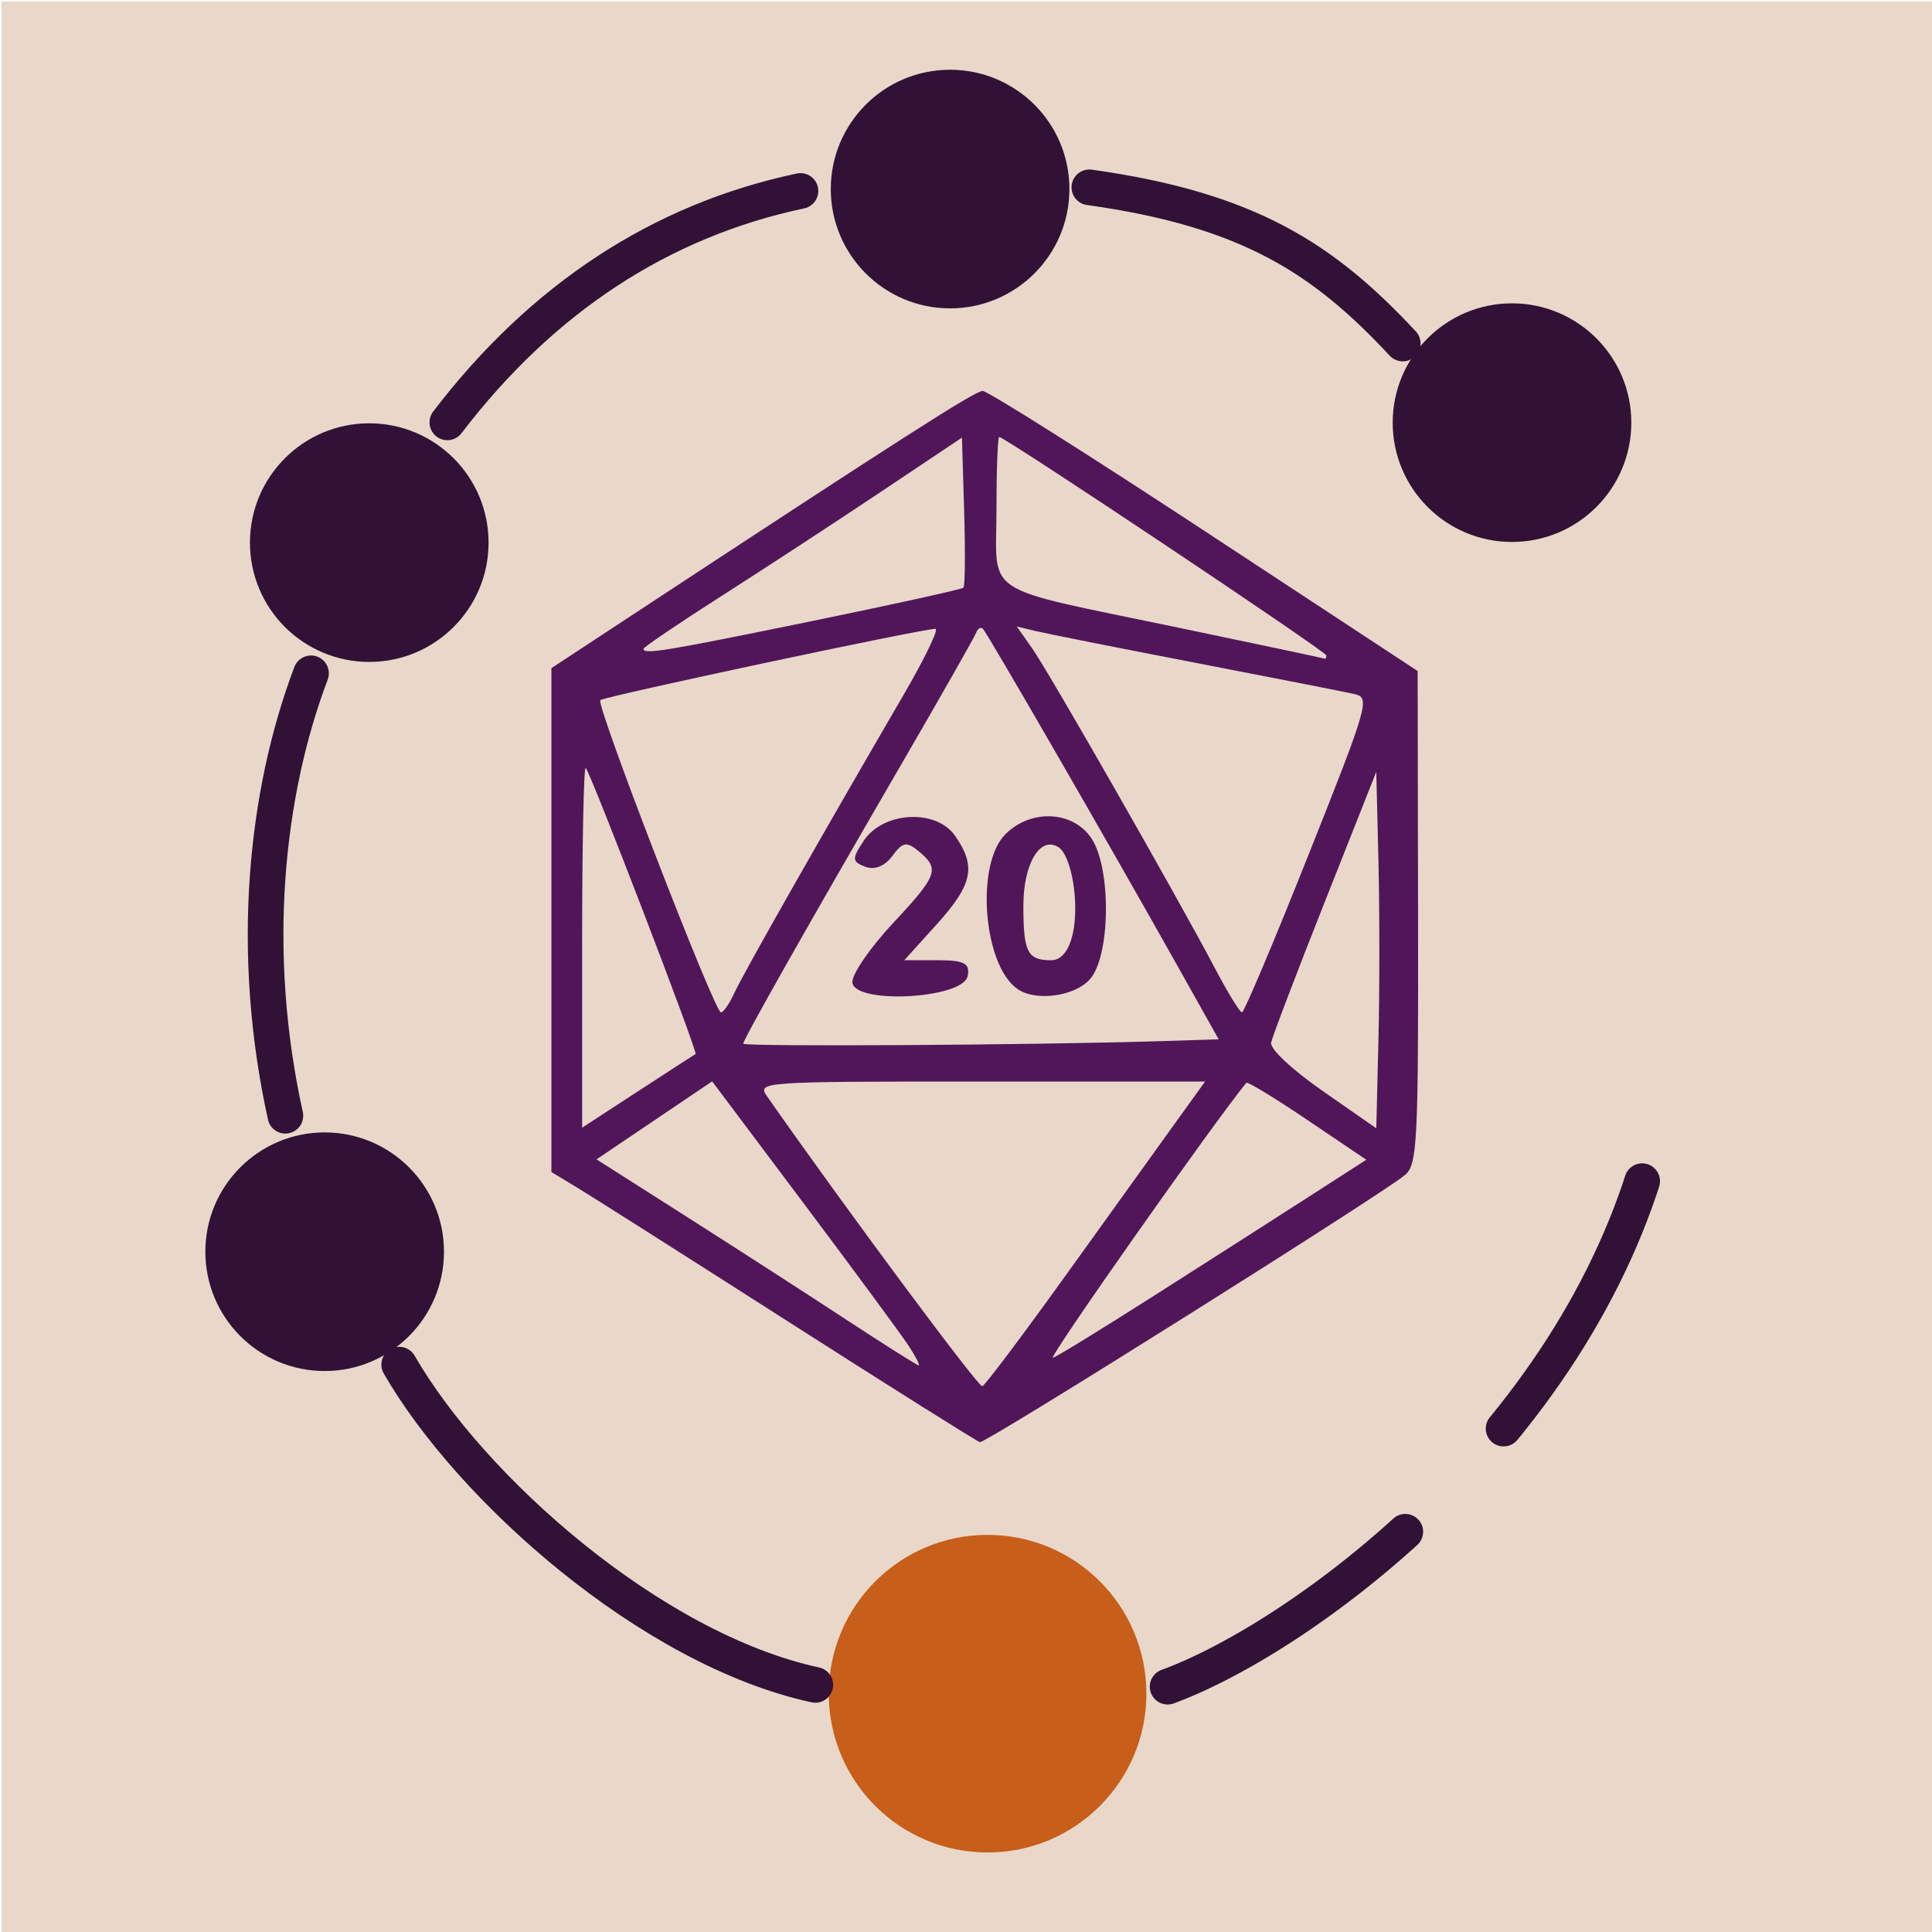
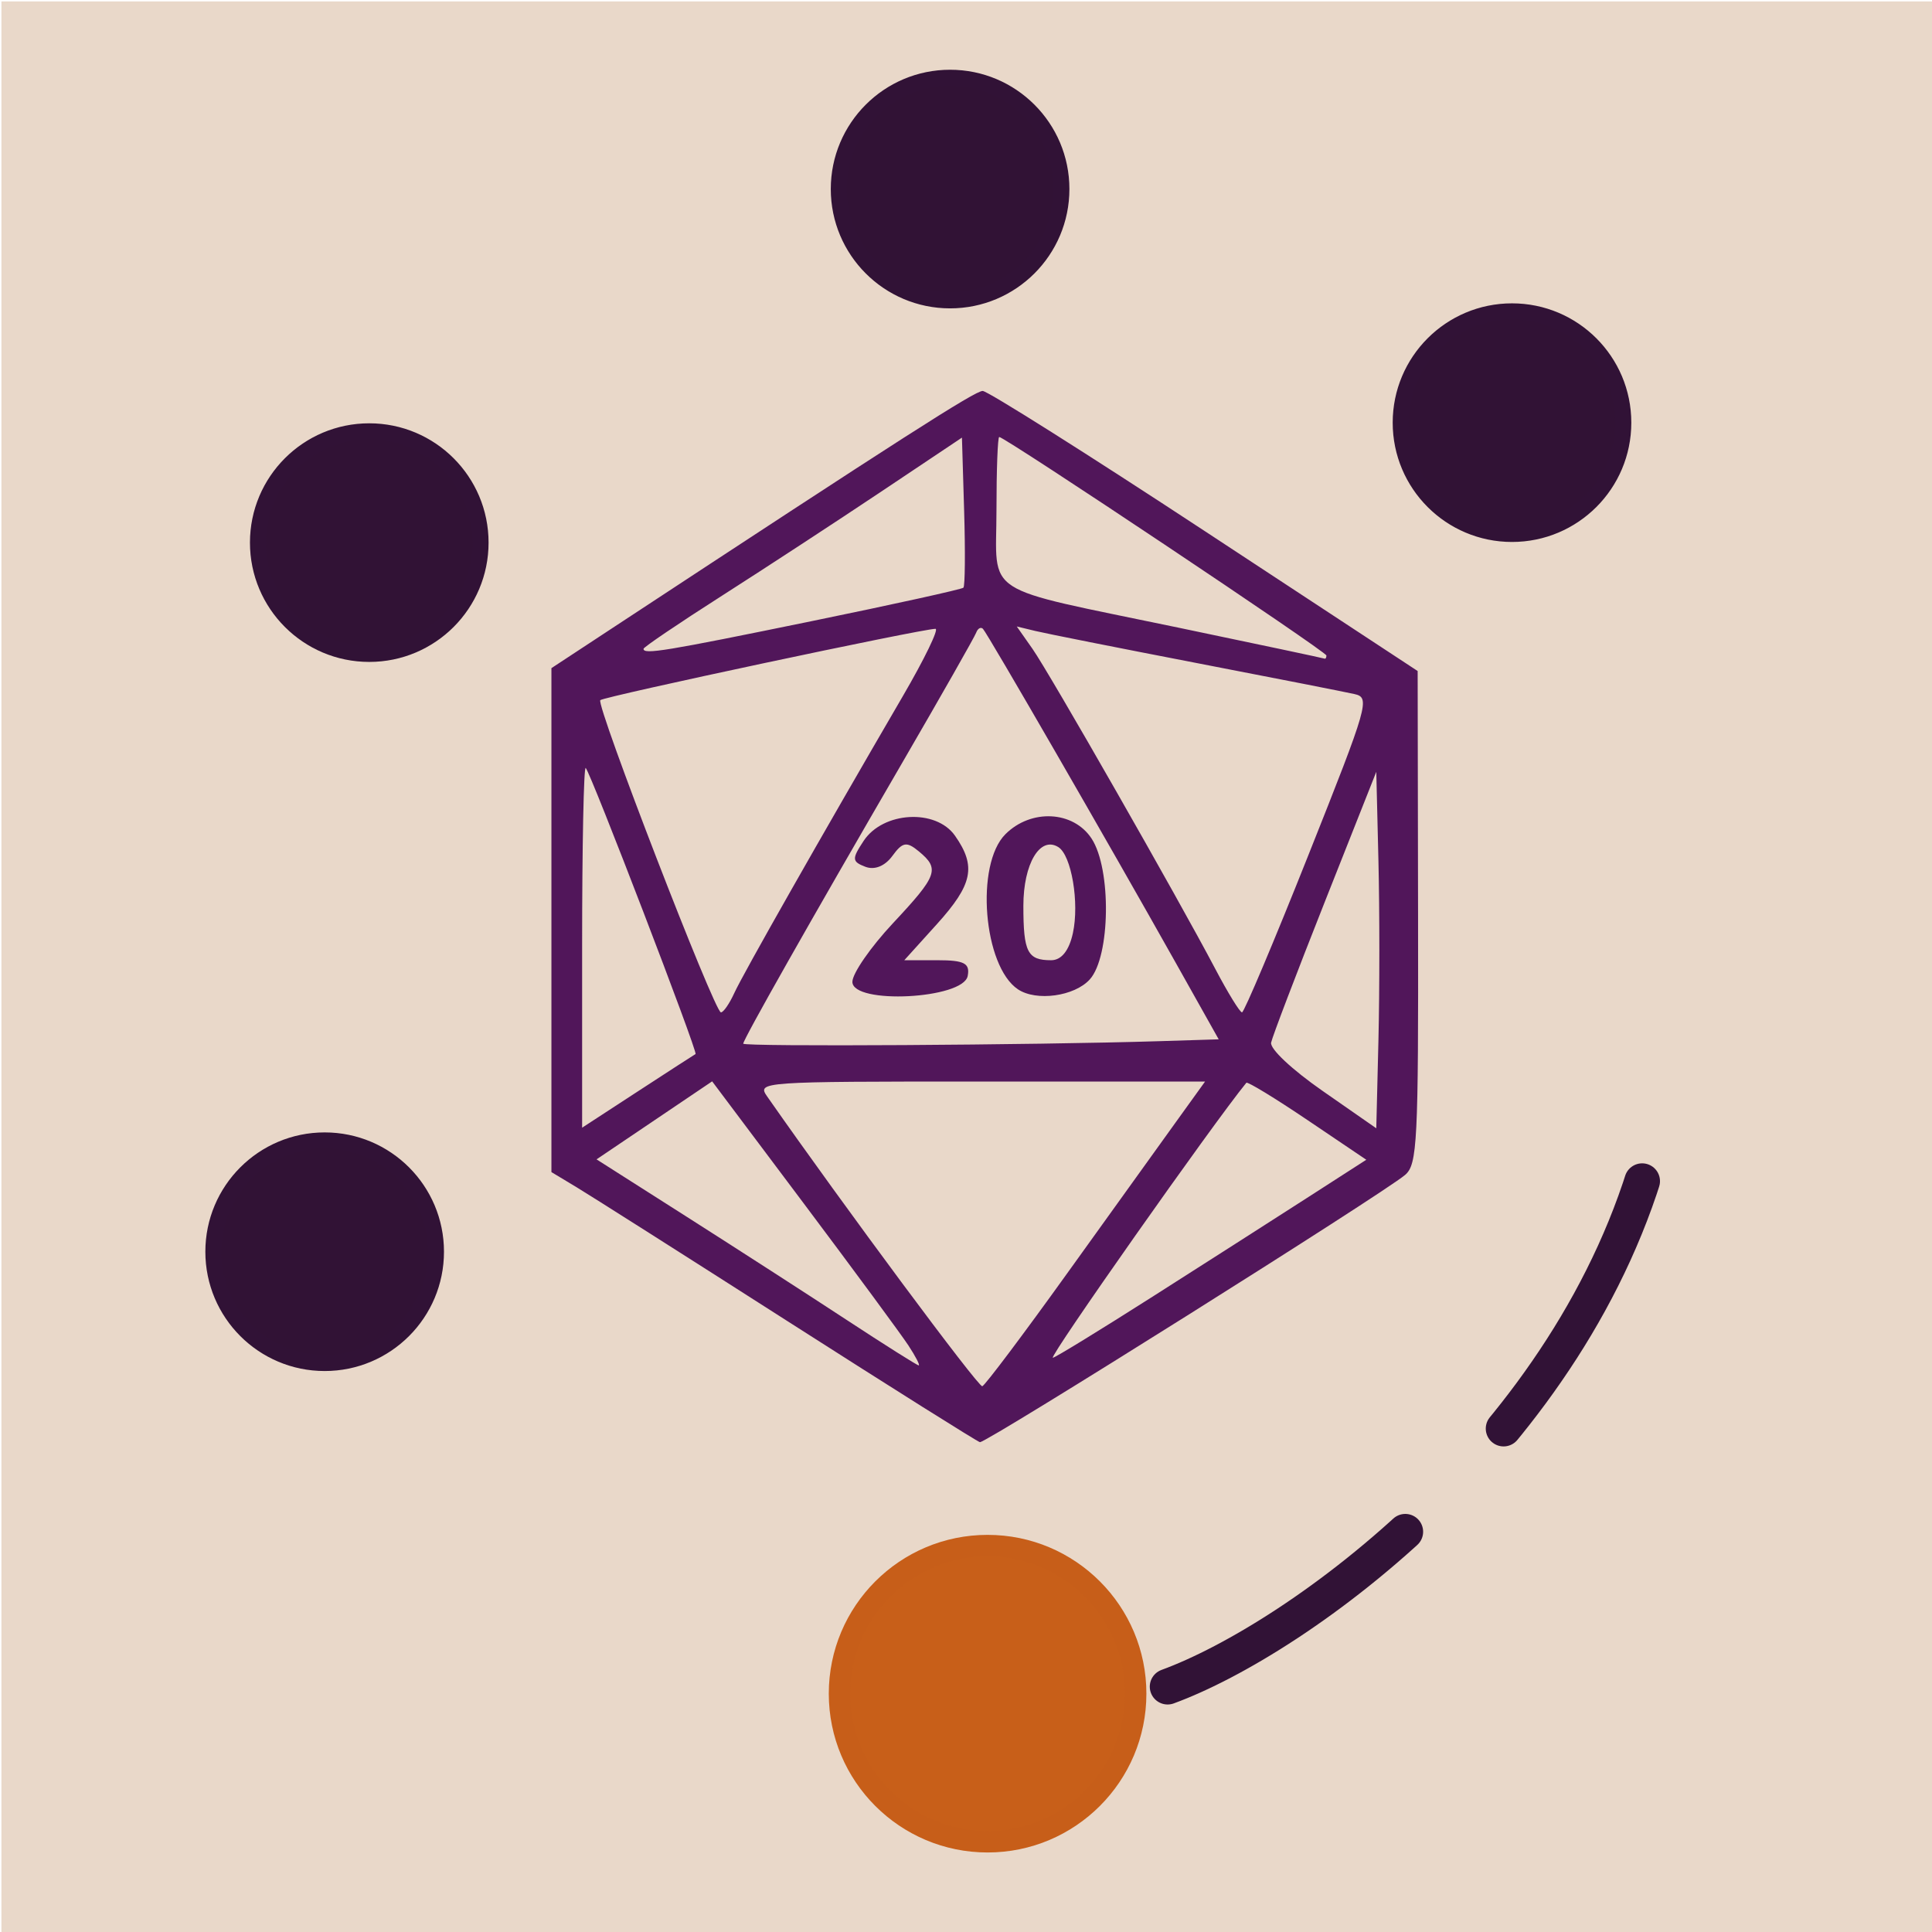
- <svg xmlns="http://www.w3.org/2000/svg" width="1024" height="1024" viewBox="0 0 270.933 270.933" version="1.1" id="svg1" xml:space="preserve">
-   <defs id="defs1" />
-   <rect style="fill:#e9d8c9;fill-opacity:1;stroke:none;stroke-width:0.4;stroke-opacity:1" id="rect2" width="270.933" height="270.933" x="0.2" y="0.2" />
-   <path d="m 119.535,137.687 c 0,-1.176 2.555,-4.87 5.679,-8.209 6.274,-6.707 6.606,-7.625 3.649,-10.078 -1.722,-1.429 -2.287,-1.333 -3.725,0.635 -1.045,1.43 -2.5,2.01 -3.793,1.514 -1.879,-0.721 -1.903,-1.099 -0.232,-3.629 2.725,-4.127 10.137,-4.543 12.815,-0.719 3.008,4.294 2.487,6.828 -2.551,12.404 l -4.564,5.051 h 4.656 c 3.754,0 4.575,0.428 4.236,2.208 -0.618,3.246 -16.17,4.036 -16.17,0.822 z m 23.22,1.052 c -4.859,-3.244 -6.017,-17.499 -1.766,-21.75 3.599,-3.599 9.529,-3.3 12.09,0.609 2.799,4.272 2.642,16.55 -0.252,19.748 -2.148,2.374 -7.495,3.113 -10.072,1.392 z m 7.698,-7.868 c 0.935,-4.259 -0.196,-10.94 -2.045,-12.083 -2.562,-1.584 -4.896,2.344 -4.896,8.241 0,6.505 0.573,7.628 3.896,7.628 1.433,0 2.507,-1.334 3.045,-3.786 z" style="fill:#51165a;fill-opacity:1;stroke:none;stroke-width:1.908;stroke-dasharray:none;stroke-opacity:1" id="path1" />
-   <g id="layer1" transform="translate(-175.1213,25.92916)">
-     <path style="fill:none;fill-opacity:1;stroke:#311236;stroke-width:5;stroke-linecap:round;stroke-dasharray:40,20;stroke-dashoffset:0;stroke-opacity:1" d="m 338.861,210.6 c 18.3,-6.696 56.992,-34.527 67.933,-75.551" id="path4" />
-     <path d="m 285.771,159.48 c -14.48,-9.258 -27.9,-17.78 -29.824,-18.937 l -3.497,-2.104 V 103.103 67.768 l 8.877,-5.836 c 40.404,-26.562 50.516,-33.037 51.597,-33.037 0.683,0 14.688,8.837 31.122,19.638 l 29.879,19.638 0.058,34.535 c 0.053,31.607 -0.101,34.671 -1.825,36.135 -3.099,2.631 -58.527,37.472 -59.614,37.472 -0.246,0 -12.294,-7.575 -26.774,-16.833 z m 39.005,-6.84 c 6.161,-8.581 13.033,-18.145 15.271,-21.252 l 4.068,-5.649 h -31.437 c -31.023,0 -31.418,0.028 -29.961,2.112 10.792,15.441 29.614,40.794 30.155,40.619 0.386,-0.125 5.743,-7.249 11.904,-15.83 z m -22.268,10.105 c -1.012,-1.544 -7.617,-10.508 -14.679,-19.92 l -12.84,-17.112 -8.106,5.47 -8.106,5.47 12.709,8.091 c 6.99,4.45 17.067,10.949 22.393,14.443 5.326,3.494 9.861,6.355 10.077,6.359 0.216,0.002 -0.435,-1.257 -1.447,-2.801 z m 34.054,-6.717 c 7.298,-4.646 17.07,-10.894 21.715,-13.884 l 8.446,-5.436 -8.264,-5.577 c -4.545,-3.067 -8.397,-5.414 -8.559,-5.216 -4.718,5.782 -27.781,38.56 -27.132,38.56 0.288,0 6.495,-3.802 13.794,-8.448 z m -63.9,-34.145 c 0.368,-0.195 -14.684,-39.397 -15.403,-40.116 -0.277,-0.277 -0.504,10.959 -0.504,24.97 v 25.475 l 7.801,-5.084 c 4.291,-2.796 7.939,-5.157 8.106,-5.245 z m 95.765,-27.006 -0.303,-12.569 -7.215,18.218 c -3.968,10.02 -7.358,18.908 -7.532,19.751 -0.182,0.879 2.896,3.769 7.215,6.776 l 7.532,5.243 0.303,-12.425 c 0.167,-6.834 0.167,-18.081 0,-24.994 z m -30.721,25.203 8.319,-0.26 -6.041,-10.76 C 330.622,92.385 313.573,62.851 312.962,62.252 c -0.302,-0.296 -0.727,-0.054 -0.945,0.538 -0.218,0.592 -4.897,8.824 -10.398,18.293 -12.964,22.317 -22.268,38.755 -22.27,39.345 -9.7e-4,0.445 40.697,0.203 58.356,-0.348 z m -59.607,-6.759 c 1.195,-2.624 12.103,-21.838 23.646,-41.653 3.017,-5.178 5.07,-9.415 4.564,-9.415 -1.892,0 -46.493,9.492 -47.004,10.003 -0.645,0.645 16.013,43.764 16.914,43.784 0.349,0.008 1.195,-1.215 1.88,-2.719 z m 80.507,-19.343 c 8.42,-21.16 8.681,-22.073 6.456,-22.576 -1.275,-0.289 -11.276,-2.255 -22.225,-4.369 -10.949,-2.115 -21.082,-4.129 -22.518,-4.477 l -2.611,-0.632 2.195,3.124 c 2.391,3.402 20.422,34.971 25.625,44.862 1.775,3.376 3.47,6.134 3.766,6.129 0.296,-0.005 4.487,-9.932 9.312,-22.06 z m 2.524,-27.985 c 0,-0.537 -45.081,-30.642 -45.884,-30.642 -0.212,0 -0.385,4.612 -0.385,10.249 0,12.29 -2.573,10.627 25.535,16.493 11.108,2.318 20.318,4.271 20.466,4.339 0.148,0.068 0.269,-0.13 0.269,-0.44 z m -72.196,-4.814 c 11.485,-2.356 21.066,-4.468 21.292,-4.694 0.226,-0.226 0.272,-5.054 0.102,-10.728 l -0.309,-10.317 -11.298,7.555 c -6.214,4.155 -16.262,10.725 -22.328,14.599 -6.066,3.874 -11.029,7.233 -11.029,7.465 0,0.833 3,0.339 23.571,-3.88 z" style="fill:#51165a;fill-opacity:1;stroke:none;stroke-width:1.627;stroke-dasharray:none;stroke-opacity:1" id="path1-4" />
-     <path id="circle8" style="fill:#311235;stroke:#311236;stroke-width:2.254;stroke-opacity:1;fill-opacity:1" d="M 402.761,33.342 A 15.605,15.605 0 0 1 387.157,48.946 15.605,15.605 0 0 1 371.552,33.342 15.605,15.605 0 0 1 387.157,17.737 15.605,15.605 0 0 1 402.761,33.342 Z M 323.962,0.583 A 15.605,15.605 0 0 1 308.358,16.188 15.605,15.605 0 0 1 292.753,0.583 15.605,15.605 0 0 1 308.358,-15.022 15.605,15.605 0 0 1 323.962,0.583 Z M 242.509,50.164 A 15.605,15.605 0 0 1 226.904,65.769 15.605,15.605 0 0 1 211.3,50.164 15.605,15.605 0 0 1 226.904,34.56 15.605,15.605 0 0 1 242.509,50.164 Z m -6.253,99.441 a 15.605,15.605 0 0 1 -15.605,15.605 15.605,15.605 0 0 1 -15.605,-15.605 15.605,15.605 0 0 1 15.605,-15.605 15.605,15.605 0 0 1 15.605,15.605 z" />
-     <circle style="fill:#c85f19;fill-opacity:1;stroke:#c75e19;stroke-width:3;stroke-dasharray:none;stroke-dashoffset:0;stroke-opacity:1" id="circle10" cx="313.615" cy="211.582" r="20.77" />
-     <path id="path3" style="fill:none;fill-opacity:1;stroke:#311236;stroke-width:5;stroke-linecap:round;stroke-dasharray:none;stroke-dashoffset:0;stroke-opacity:1" d="M 371.833,22.243 C 360.707,10.294 350.17,3.458 327.886,0.34 M 287.377,0.85 C 267.762,4.995 251.119,15.931 237.855,33.301 M 218.736,68.494 c -6.391,16.897 -8.66,39.073 -3.595,62.042 m 15.963,34.901 c 10.003,17.374 35.321,39.926 58.353,44.914" />
+ <svg xmlns="http://www.w3.org/2000/svg" viewBox="0 0 270.933 270.933" role="img" aria-label="Cadence">
+   <rect id="favicon-background" width="270.933" height="270.933" x="0.2" y="0.2" fill="#e9d8c9" />
+   <path id="favicon-number" d="m 119.535,137.687 c 0,-1.176 2.555,-4.87 5.679,-8.209 6.274,-6.707 6.606,-7.625 3.649,-10.078 -1.722,-1.429 -2.287,-1.333 -3.725,0.635 -1.045,1.43 -2.5,2.01 -3.793,1.514 -1.879,-0.721 -1.903,-1.099 -0.232,-3.629 2.725,-4.127 10.137,-4.543 12.815,-0.719 3.008,4.294 2.487,6.828 -2.551,12.404 l -4.564,5.051 h 4.656 c 3.754,0 4.575,0.428 4.236,2.208 -0.618,3.246 -16.17,4.036 -16.17,0.822 z m 23.22,1.052 c -4.859,-3.244 -6.017,-17.499 -1.766,-21.75 3.599,-3.599 9.529,-3.3 12.09,0.609 2.799,4.272 2.642,16.55 -0.252,19.748 -2.148,2.374 -7.495,3.113 -10.072,1.392 z m 7.698,-7.868 c 0.935,-4.259 -0.196,-10.94 -2.045,-12.083 -2.562,-1.584 -4.896,2.344 -4.896,8.241 0,6.505 0.573,7.628 3.896,7.628 1.433,0 2.507,-1.334 3.045,-3.786 z" fill="#51165a" />
+   <g id="favicon-logo" transform="translate(-175.1213,25.92916)">
+     <path id="favicon-arc" d="m 338.861,210.6 c 18.3,-6.696 56.992,-34.527 67.933,-75.551" fill="none" stroke="#311236" stroke-width="5" stroke-linecap="round" stroke-dasharray="40 20" />
+     <path id="favicon-symbol" d="m 285.771,159.48 c -14.48,-9.258 -27.9,-17.78 -29.824,-18.937 l -3.497,-2.104 V 103.103 67.768 l 8.877,-5.836 c 40.404,-26.562 50.516,-33.037 51.597,-33.037 0.683,0 14.688,8.837 31.122,19.638 l 29.879,19.638 0.058,34.535 c 0.053,31.607 -0.101,34.671 -1.825,36.135 -3.099,2.631 -58.527,37.472 -59.614,37.472 -0.246,0 -12.294,-7.575 -26.774,-16.833 z m 39.005,-6.84 c 6.161,-8.581 13.033,-18.145 15.271,-21.252 l 4.068,-5.649 h -31.437 c -31.023,0 -31.418,0.028 -29.961,2.112 10.792,15.441 29.614,40.794 30.155,40.619 0.386,-0.125 5.743,-7.249 11.904,-15.83 z m -22.268,10.105 c -1.012,-1.544 -7.617,-10.508 -14.679,-19.92 l -12.84,-17.112 -8.106,5.47 -8.106,5.47 12.709,8.091 c 6.99,4.45 17.067,10.949 22.393,14.443 5.326,3.494 9.861,6.355 10.077,6.359 0.216,0.002 -0.435,-1.257 -1.447,-2.801 z m 34.054,-6.717 c 7.298,-4.646 17.07,-10.894 21.715,-13.884 l 8.446,-5.436 -8.264,-5.577 c -4.545,-3.067 -8.397,-5.414 -8.559,-5.216 -4.718,5.782 -27.781,38.56 -27.132,38.56 0.288,0 6.495,-3.802 13.794,-8.448 z m -63.9,-34.145 c 0.368,-0.195 -14.684,-39.397 -15.403,-40.116 -0.277,-0.277 -0.504,10.959 -0.504,24.97 v 25.475 l 7.801,-5.084 c 4.291,-2.796 7.939,-5.157 8.106,-5.245 z m 95.765,-27.006 -0.303,-12.569 -7.215,18.218 c -3.968,10.02 -7.358,18.908 -7.532,19.751 -0.182,0.879 2.896,3.769 7.215,6.776 l 7.532,5.243 0.303,-12.425 c 0.167,-6.834 0.167,-18.081 0,-24.994 z m -30.721,25.203 8.319,-0.26 -6.041,-10.76 C 330.622,92.385 313.573,62.851 312.962,62.252 c -0.302,-0.296 -0.727,-0.054 -0.945,0.538 -0.218,0.592 -4.897,8.824 -10.398,18.293 -12.964,22.317 -22.268,38.755 -22.27,39.345 -9.7e-4,0.445 40.697,0.203 58.356,-0.348 z m -59.607,-6.759 c 1.195,-2.624 12.103,-21.838 23.646,-41.653 3.017,-5.178 5.07,-9.415 4.564,-9.415 -1.892,0 -46.493,9.492 -47.004,10.003 -0.645,0.645 16.013,43.764 16.914,43.784 0.349,0.008 1.195,-1.215 1.88,-2.719 z m 80.507,-19.343 c 8.42,-21.16 8.681,-22.073 6.456,-22.576 -1.275,-0.289 -11.276,-2.255 -22.225,-4.369 -10.949,-2.115 -21.082,-4.129 -22.518,-4.477 l -2.611,-0.632 2.195,3.124 c 2.391,3.402 20.422,34.971 25.625,44.862 1.775,3.376 3.47,6.134 3.766,6.129 0.296,-0.005 4.487,-9.932 9.312,-22.06 z m 2.524,-27.985 c 0,-0.537 -45.081,-30.642 -45.884,-30.642 -0.212,0 -0.385,4.612 -0.385,10.249 0,12.29 -2.573,10.627 25.535,16.493 11.108,2.318 20.318,4.271 20.466,4.339 0.148,0.068 0.269,-0.13 0.269,-0.44 z m -72.196,-4.814 c 11.485,-2.356 21.066,-4.468 21.292,-4.694 0.226,-0.226 0.272,-5.054 0.102,-10.728 l -0.309,-10.317 -11.298,7.555 c -6.214,4.155 -16.262,10.725 -22.328,14.599 -6.066,3.874 -11.029,7.233 -11.029,7.465 0,0.833 3,0.339 23.571,-3.88 z" fill="#51165a" />
+     <path id="favicon-participant-dots" d="M 402.761,33.342 A 15.605,15.605 0 0 1 387.157,48.946 15.605,15.605 0 0 1 371.552,33.342 15.605,15.605 0 0 1 387.157,17.737 15.605,15.605 0 0 1 402.761,33.342 Z M 323.962,0.583 A 15.605,15.605 0 0 1 308.358,16.188 15.605,15.605 0 0 1 292.753,0.583 15.605,15.605 0 0 1 308.358,-15.022 15.605,15.605 0 0 1 323.962,0.583 Z M 242.509,50.164 A 15.605,15.605 0 0 1 226.904,65.769 15.605,15.605 0 0 1 211.3,50.164 15.605,15.605 0 0 1 226.904,34.56 15.605,15.605 0 0 1 242.509,50.164 Z m -6.253,99.441 a 15.605,15.605 0 0 1 -15.605,15.605 15.605,15.605 0 0 1 -15.605,-15.605 15.605,15.605 0 0 1 15.605,-15.605 15.605,15.605 0 0 1 15.605,15.605 z" fill="#311235" stroke="#311236" stroke-width="2.254" />
+     <circle id="favicon-accent" cx="313.615" cy="211.582" r="20.77" fill="#c85f19" stroke="#c75e19" stroke-width="3" />
  </g>
</svg>
